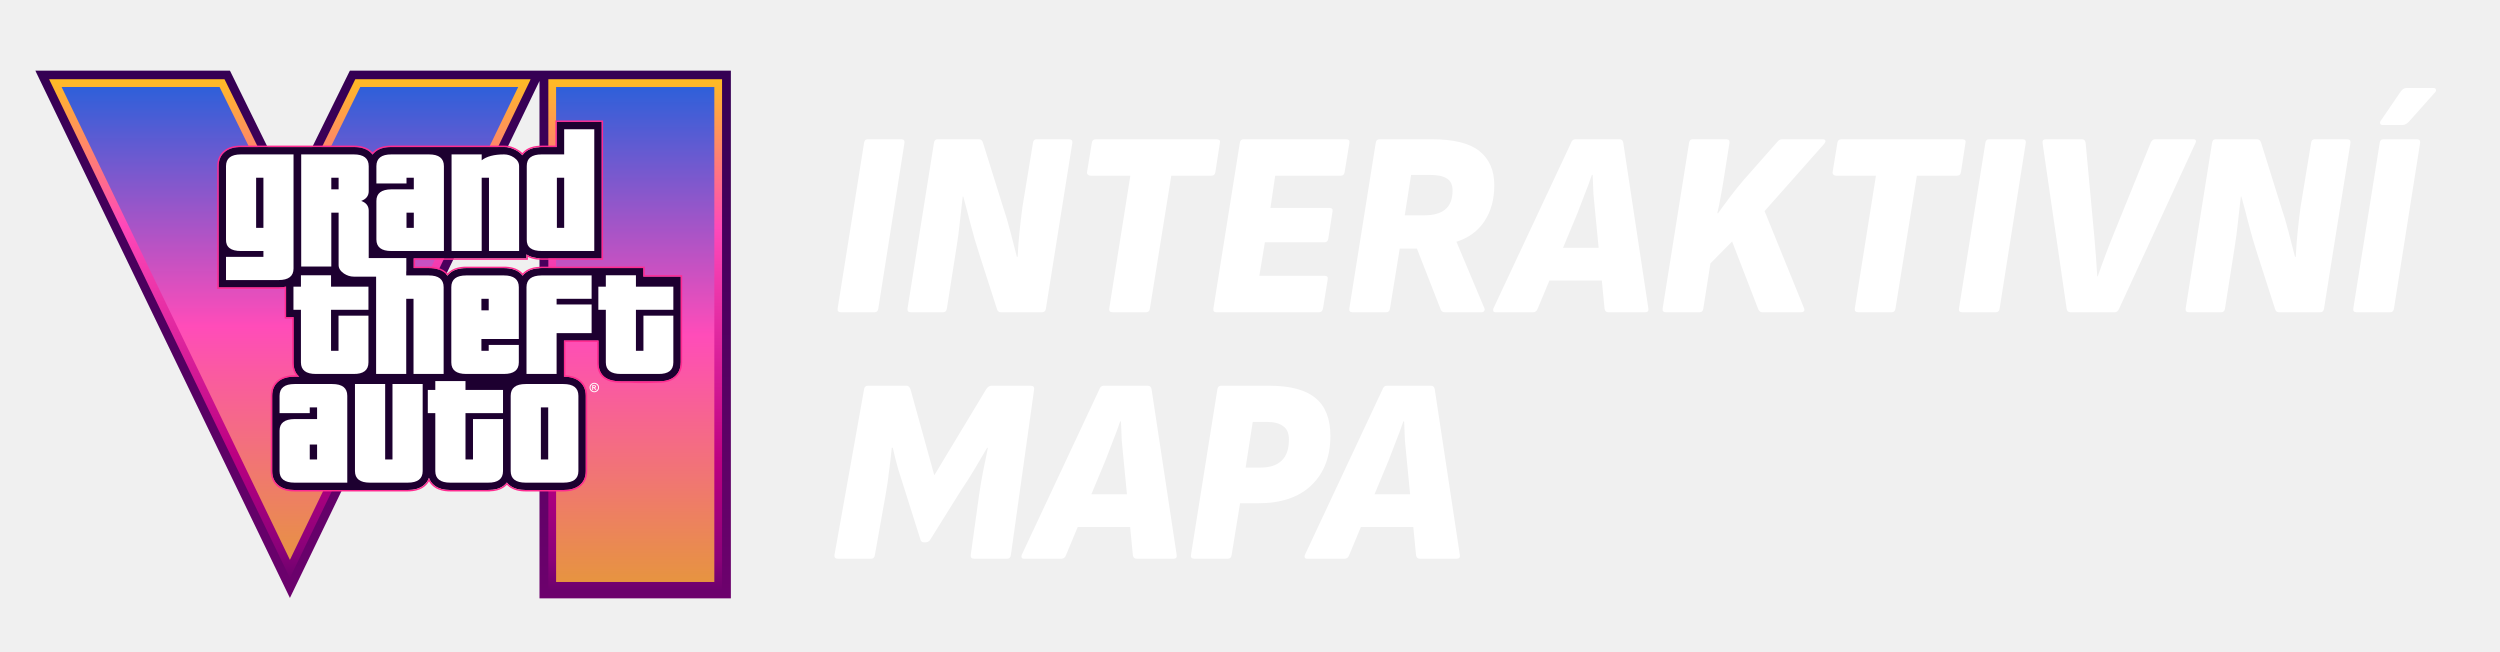
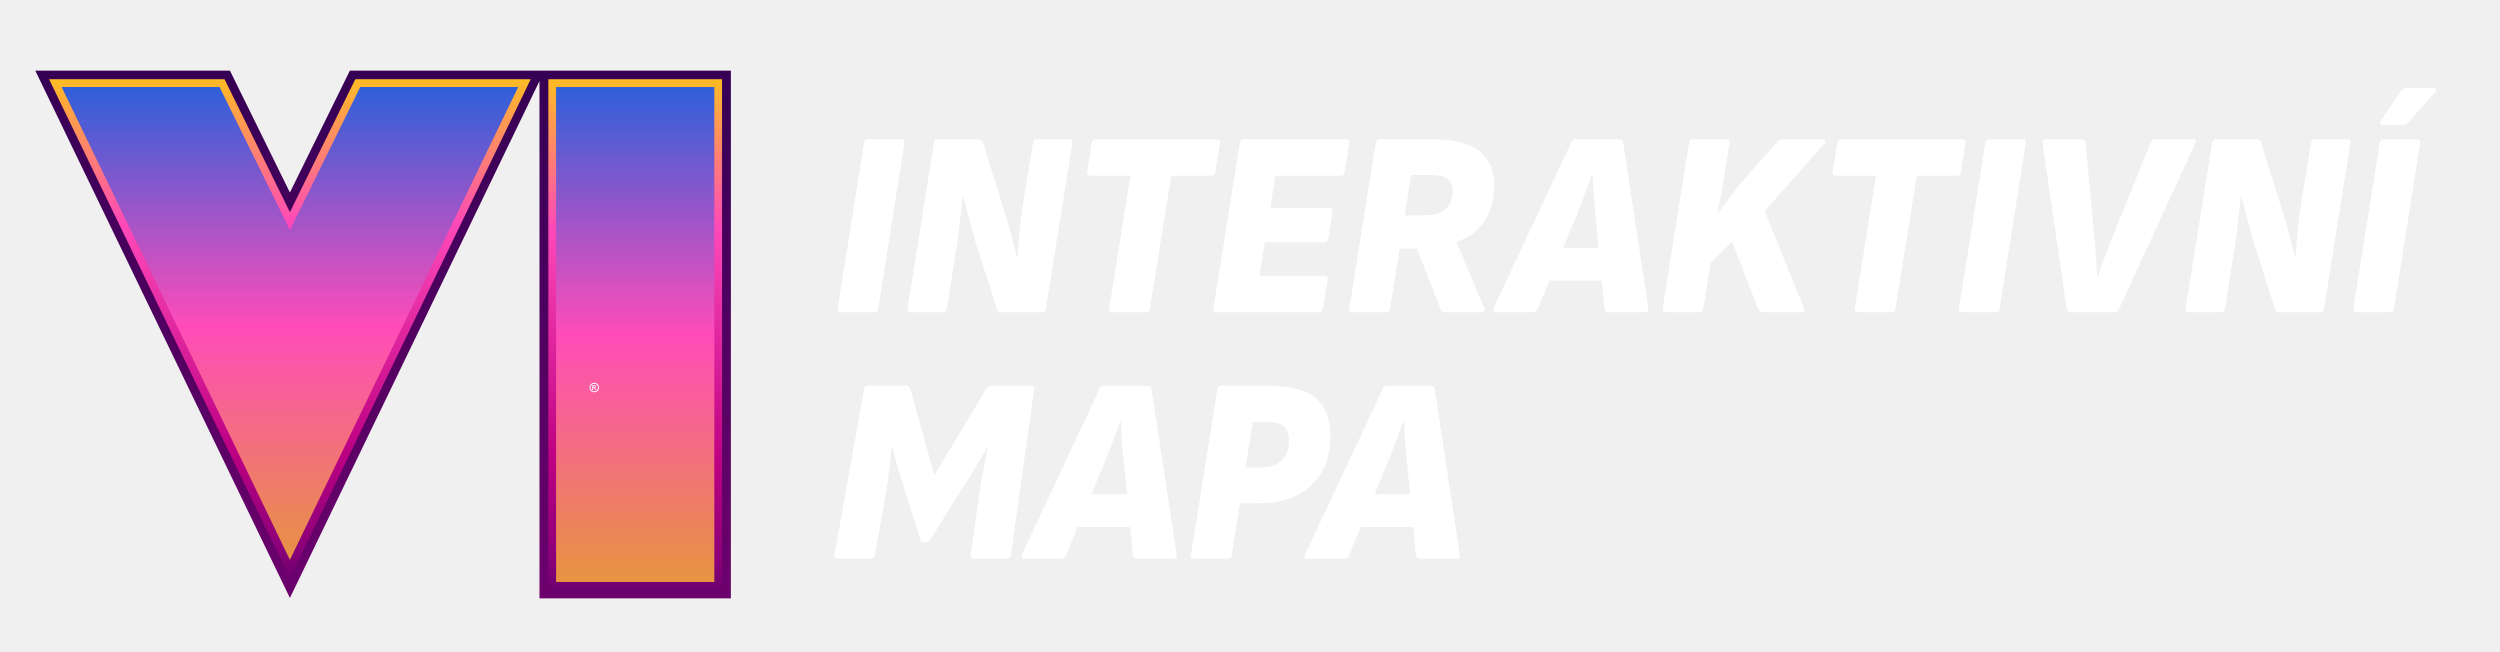
<svg xmlns="http://www.w3.org/2000/svg" width="142" height="37" viewBox="0 0 142 37" fill="none">
  <mask id="mask0_13_2778" style="mask-type:luminance" maskUnits="userSpaceOnUse" x="2" y="4" width="40" height="30">
    <path d="M40.081 5.437H32.08V32.563H40.081V5.437ZM31.362 4H41.517V34H30.643V4.602L24.623 17.07L16.467 33.963L2 4H13.055L16.467 10.935L19.879 4H30.643H30.934H31.362V4ZM16.467 30.667L28.649 5.437H20.769L16.467 14.181L12.165 5.437H4.285L16.467 30.667Z" fill="white" />
  </mask>
  <g mask="url(#mask0_13_2778)">
    <path d="M41.517 4H2V34H41.517V4Z" fill="url(#paint0_linear_13_2778)" />
  </g>
  <mask id="mask1_13_2778" style="mask-type:luminance" maskUnits="userSpaceOnUse" x="3" y="4" width="27" height="29">
    <path d="M16.467 32.315L23.978 16.759L29.791 4.718H20.324L16.467 12.558L12.61 4.718H3.143L8.956 16.759L16.467 32.315Z" fill="white" />
  </mask>
  <g mask="url(#mask1_13_2778)">
    <path d="M29.791 4.718H3.143V32.315H29.791V4.718Z" fill="url(#paint1_linear_13_2778)" />
  </g>
  <mask id="mask2_13_2778" style="mask-type:luminance" maskUnits="userSpaceOnUse" x="31" y="4" width="10" height="30">
    <path d="M40.799 4.718H31.361V33.282H40.799V4.718Z" fill="white" />
  </mask>
  <g mask="url(#mask2_13_2778)">
    <path d="M40.799 4.718H31.361V33.282H40.799V4.718Z" fill="url(#paint2_linear_13_2778)" />
  </g>
  <mask id="mask3_13_2778" style="mask-type:luminance" maskUnits="userSpaceOnUse" x="2" y="4" width="29" height="29">
    <path d="M24.179 16.856L16.467 32.83C11.906 23.384 7.346 13.939 2.785 4.493H12.749L16.467 12.05L20.184 4.493H30.148L24.179 16.856ZM16.467 31.8L29.434 4.942H20.462L16.467 13.065L12.471 4.942H3.499L16.467 31.8Z" fill="white" />
  </mask>
  <g mask="url(#mask3_13_2778)">
    <path d="M30.148 4.493H2.785V32.83H30.148V4.493Z" fill="url(#paint3_linear_13_2778)" />
  </g>
  <mask id="mask4_13_2778" style="mask-type:luminance" maskUnits="userSpaceOnUse" x="31" y="4" width="11" height="30">
    <path d="M40.574 4.943H31.586V33.057H40.574V4.943V4.943ZM31.361 4.494H41.023V33.506H31.137V4.494H31.361Z" fill="white" />
  </mask>
  <g mask="url(#mask4_13_2778)">
    <path d="M41.023 4.494H31.137V33.506H41.023V4.494Z" fill="url(#paint4_linear_13_2778)" />
  </g>
-   <path d="M38.662 20.585L38.662 20.601C38.658 20.949 38.535 21.218 38.293 21.408C38.079 21.575 37.789 21.659 37.423 21.659C37.397 21.659 37.391 21.659 37.394 21.658H35.261C34.416 21.658 33.994 21.3 33.994 20.583V19.341H32.031V21.395C32.395 21.4 32.684 21.486 32.896 21.652C33.145 21.848 33.269 22.125 33.269 22.483V26.756C33.269 27.111 33.143 27.386 32.893 27.58C32.675 27.748 32.377 27.833 31.999 27.833H29.858C29.48 27.833 29.182 27.748 28.964 27.58C28.897 27.528 28.838 27.47 28.789 27.406C28.739 27.472 28.679 27.532 28.61 27.585C28.393 27.753 28.095 27.835 27.716 27.831V27.833H25.575C25.197 27.833 24.899 27.748 24.682 27.58C24.53 27.462 24.424 27.316 24.364 27.14C24.304 27.316 24.199 27.463 24.047 27.58C23.829 27.748 23.531 27.833 23.153 27.833H16.73C16.352 27.833 16.054 27.748 15.836 27.58C15.585 27.386 15.46 27.111 15.46 26.756C15.46 25.163 15.46 23.933 15.46 22.483C15.46 22.125 15.584 21.848 15.833 21.652C16.051 21.481 16.35 21.395 16.73 21.395H16.997C16.781 21.216 16.673 20.945 16.673 20.583V18.015H16.248V16.281C16.119 16.31 15.977 16.325 15.821 16.325H12.418C12.418 14.041 12.418 11.895 12.418 9.439C12.418 9.081 12.542 8.805 12.79 8.61C13.008 8.438 13.306 8.353 13.685 8.353H20.091C20.471 8.353 20.769 8.438 20.987 8.61C21.053 8.662 21.11 8.72 21.159 8.784C21.208 8.72 21.265 8.662 21.332 8.61C21.549 8.438 21.848 8.353 22.227 8.353H28.633C28.772 8.353 28.909 8.374 29.044 8.417C29.17 8.457 29.296 8.518 29.421 8.6L29.427 8.604C29.523 8.669 29.604 8.741 29.67 8.819C29.723 8.743 29.787 8.675 29.863 8.614C30.072 8.447 30.361 8.36 30.73 8.355C30.811 8.353 30.709 8.353 30.768 8.353H31.626V6.926H34.171V14.675H30.768C30.404 14.675 30.115 14.599 29.9 14.448V14.675H23.494V15.227H24.347C24.726 15.227 25.024 15.312 25.242 15.484C25.308 15.536 25.366 15.594 25.414 15.658C25.463 15.594 25.521 15.536 25.587 15.484C25.805 15.312 26.103 15.227 26.482 15.227H28.617C28.997 15.227 29.295 15.312 29.513 15.484C29.58 15.537 29.638 15.595 29.687 15.66C29.735 15.597 29.792 15.54 29.858 15.489C30.073 15.32 30.369 15.233 30.748 15.229L30.753 15.227L36.539 15.225V15.713H38.664V20.583L38.662 20.585Z" fill-rule="evenodd" clip-rule="evenodd" fill="#1D0030" />
-   <path d="M38.745 20.619C38.741 20.797 38.707 20.957 38.643 21.097C38.575 21.244 38.476 21.368 38.345 21.471C38.23 21.561 38.095 21.629 37.939 21.673C37.786 21.718 37.615 21.74 37.425 21.74V21.739C37.415 21.739 37.405 21.739 37.396 21.739V21.739H37.391C36.613 21.771 36.06 21.763 35.757 21.739H35.263C34.364 21.739 33.915 21.354 33.915 20.583V19.422H32.114V21.316C32.272 21.324 32.416 21.347 32.546 21.385C32.7 21.431 32.834 21.499 32.948 21.588C33.083 21.694 33.184 21.822 33.252 21.973C33.319 22.122 33.352 22.292 33.352 22.482V26.756C33.352 26.945 33.318 27.113 33.251 27.262C33.182 27.411 33.08 27.539 32.944 27.644C32.827 27.735 32.689 27.802 32.53 27.848C32.373 27.892 32.197 27.914 32.001 27.914H29.86C29.664 27.914 29.488 27.892 29.331 27.848C29.172 27.802 29.034 27.735 28.917 27.644C28.88 27.616 28.846 27.586 28.815 27.555C28.807 27.547 28.799 27.539 28.792 27.531C28.783 27.54 28.775 27.549 28.766 27.557C28.734 27.589 28.699 27.62 28.662 27.649C28.545 27.739 28.407 27.807 28.247 27.851C28.113 27.887 27.964 27.908 27.8 27.912V27.914H25.577C25.381 27.914 25.205 27.892 25.049 27.848C24.89 27.802 24.752 27.735 24.634 27.644C24.552 27.58 24.483 27.509 24.425 27.429C24.404 27.399 24.384 27.369 24.366 27.337C24.349 27.369 24.329 27.399 24.308 27.429C24.25 27.509 24.181 27.58 24.099 27.644C23.982 27.735 23.843 27.802 23.684 27.848C23.528 27.892 23.352 27.914 23.155 27.914H16.732C16.536 27.914 16.36 27.892 16.203 27.848C16.044 27.802 15.906 27.735 15.789 27.644C15.653 27.539 15.551 27.411 15.482 27.262C15.415 27.113 15.381 26.945 15.381 26.756V22.482C15.381 22.292 15.414 22.122 15.481 21.973C15.549 21.822 15.65 21.694 15.785 21.588C15.902 21.496 16.041 21.427 16.201 21.381C16.357 21.336 16.535 21.314 16.732 21.314H16.809C16.757 21.246 16.714 21.171 16.681 21.087C16.623 20.942 16.594 20.774 16.594 20.583V18.096H16.169V16.379C16.132 16.385 16.094 16.39 16.055 16.394C15.979 16.402 15.902 16.406 15.823 16.406H12.339V9.438C12.339 9.248 12.372 9.079 12.439 8.93C12.507 8.779 12.608 8.651 12.742 8.545C12.86 8.453 12.998 8.384 13.157 8.339C13.314 8.294 13.491 8.271 13.688 8.271H20.094C20.491 8.271 20.806 8.363 21.039 8.545C21.074 8.573 21.108 8.603 21.139 8.635C21.147 8.642 21.154 8.65 21.161 8.658C21.169 8.65 21.176 8.642 21.183 8.635C21.215 8.603 21.248 8.573 21.284 8.545C21.401 8.453 21.539 8.384 21.699 8.339C21.855 8.294 22.032 8.271 22.229 8.271H28.635C28.783 8.271 28.928 8.294 29.07 8.339C29.137 8.36 29.204 8.387 29.271 8.42C29.334 8.45 29.398 8.487 29.464 8.53L29.472 8.534L29.476 8.536C29.526 8.571 29.573 8.607 29.616 8.645L29.616 8.646C29.633 8.661 29.65 8.677 29.667 8.693C29.678 8.68 29.689 8.668 29.701 8.655C29.736 8.618 29.774 8.583 29.815 8.55C29.927 8.46 30.061 8.392 30.216 8.346C30.367 8.3 30.539 8.276 30.732 8.273C30.733 8.273 30.734 8.274 30.735 8.274C30.745 8.272 30.757 8.271 30.77 8.271H31.547V6.844H34.255V14.756H30.77C30.582 14.756 30.412 14.736 30.26 14.696C30.16 14.67 30.068 14.635 29.984 14.592V14.756H23.578V15.145H24.349C24.546 15.145 24.723 15.168 24.879 15.213C25.039 15.258 25.177 15.328 25.294 15.42C25.33 15.447 25.363 15.477 25.395 15.509C25.402 15.517 25.409 15.524 25.417 15.532C25.424 15.524 25.431 15.517 25.439 15.509C25.47 15.477 25.504 15.447 25.539 15.42C25.656 15.327 25.794 15.258 25.954 15.213C26.111 15.168 26.287 15.145 26.484 15.145H28.62C28.817 15.145 28.993 15.168 29.15 15.213C29.309 15.258 29.448 15.327 29.565 15.42C29.601 15.448 29.635 15.478 29.667 15.51C29.674 15.518 29.682 15.526 29.69 15.534C29.697 15.527 29.703 15.52 29.71 15.513C29.742 15.482 29.775 15.452 29.81 15.425C29.925 15.334 30.062 15.265 30.221 15.219C30.373 15.175 30.545 15.151 30.737 15.148L30.742 15.146C32.702 15.144 34.662 15.144 36.623 15.144V15.631H38.748V20.616L38.745 20.619ZM24.366 27.139C24.306 27.316 24.201 27.462 24.049 27.58C23.831 27.748 23.533 27.833 23.155 27.833H16.732C16.354 27.833 16.056 27.748 15.838 27.58C15.587 27.386 15.462 27.111 15.462 26.756V22.482C15.462 22.124 15.586 21.848 15.835 21.652C16.053 21.481 16.352 21.395 16.732 21.395H16.999C16.783 21.216 16.675 20.945 16.675 20.583V18.014H16.25V16.281C16.122 16.31 15.979 16.324 15.823 16.324H12.42V9.438C12.42 9.081 12.544 8.804 12.793 8.609C13.01 8.438 13.309 8.353 13.688 8.353H20.094C20.473 8.353 20.771 8.438 20.989 8.609C21.055 8.662 21.113 8.72 21.161 8.783C21.21 8.72 21.267 8.662 21.334 8.609C21.552 8.438 21.85 8.353 22.229 8.353H28.635C28.774 8.353 28.911 8.374 29.046 8.417C29.172 8.457 29.298 8.518 29.423 8.6L29.43 8.603C29.525 8.668 29.606 8.74 29.673 8.819C29.725 8.743 29.789 8.674 29.865 8.614C30.075 8.447 30.363 8.36 30.732 8.354C30.813 8.353 30.711 8.353 30.77 8.353H31.628V6.926H34.173V14.675H30.77C30.406 14.675 30.117 14.599 29.903 14.448V14.675H23.497V15.227H24.349C24.728 15.227 25.026 15.312 25.244 15.483C25.311 15.536 25.368 15.594 25.417 15.657C25.465 15.594 25.523 15.536 25.589 15.483C25.807 15.312 26.105 15.227 26.484 15.227H28.62C28.999 15.227 29.297 15.312 29.515 15.483C29.582 15.536 29.64 15.595 29.689 15.66C29.737 15.597 29.794 15.54 29.86 15.489C30.075 15.32 30.372 15.233 30.75 15.228L30.755 15.227L36.541 15.225V15.712H38.666V20.583L38.665 20.585L38.664 20.601C38.66 20.949 38.537 21.218 38.295 21.407C38.081 21.575 37.791 21.658 37.425 21.658C37.399 21.658 37.393 21.658 37.396 21.658H35.263C34.418 21.658 33.996 21.3 33.996 20.583V19.34H32.033V21.395C32.398 21.4 32.686 21.485 32.898 21.652C33.147 21.848 33.271 22.124 33.271 22.482V26.756C33.271 27.111 33.146 27.386 32.895 27.58C32.677 27.748 32.379 27.833 32.001 27.833H29.86C29.482 27.833 29.184 27.748 28.966 27.58C28.899 27.527 28.84 27.469 28.791 27.405C28.741 27.471 28.681 27.531 28.612 27.585C28.395 27.753 28.097 27.835 27.719 27.831V27.833H25.577C25.2 27.833 24.902 27.748 24.684 27.58C24.532 27.462 24.427 27.316 24.366 27.139Z" fill-rule="evenodd" clip-rule="evenodd" fill="#FF2B90" />
-   <path d="M20.928 20.583C20.928 21.029 20.645 21.248 20.078 21.241H17.943C17.376 21.241 17.093 21.022 17.093 20.583V17.597H16.668V16.282H17.093V15.634H18.803V16.282H20.928V17.597H18.803V19.925H19.228V17.931H20.928V20.583ZM14.962 10.096H14.548V12.942H14.962V10.096ZM16.673 15.249C16.673 15.688 16.389 15.907 15.823 15.907H12.837V14.591H14.962V14.258H13.687C13.107 14.258 12.823 14.038 12.837 13.6V9.439C12.837 8.993 13.121 8.77 13.687 8.77H16.673V15.249ZM19.233 10.096H18.818V10.754H19.233V10.096ZM20.093 15.713C19.9 15.713 19.713 15.654 19.534 15.536C19.333 15.397 19.233 15.237 19.233 15.056V12.08H18.818V15.141H17.108V8.77H20.093C20.66 8.77 20.943 8.993 20.943 9.439V10.858C20.943 11.123 20.802 11.307 20.518 11.412C20.802 11.516 20.943 11.701 20.943 11.965V14.659H23.079V15.411H23.074V15.644H24.349C24.915 15.644 25.199 15.867 25.199 16.313V21.241H23.488V16.97H23.074V21.241H21.363V15.713H20.093ZM23.504 12.08H23.089V12.942H23.504V12.08ZM22.229 14.258C21.662 14.258 21.379 14.038 21.379 13.6V11.412C21.379 10.98 21.662 10.761 22.229 10.754H23.504V10.096H23.089V10.42H21.379V9.439C21.379 8.993 21.662 8.77 22.229 8.77H24.364C24.931 8.77 25.214 8.993 25.214 9.439V14.258H22.229ZM27.774 14.258V10.096H27.36V14.258H25.649V8.77H27.36V9.104C27.643 8.882 28.068 8.77 28.635 8.77C28.828 8.77 29.015 8.829 29.195 8.948C29.388 9.08 29.485 9.244 29.485 9.439V14.258H27.774ZM32.045 10.096H31.631V12.942H32.045V10.096ZM30.77 14.258C30.19 14.258 29.906 14.038 29.92 13.6V9.439C29.913 8.993 30.197 8.77 30.77 8.77H32.045V7.343H33.755V14.258H30.77ZM27.759 16.97H27.344V17.628H27.759V16.97ZM29.469 20.583C29.469 21.022 29.186 21.241 28.619 21.241H26.484C25.917 21.241 25.634 21.022 25.634 20.583V16.313C25.634 15.867 25.917 15.644 26.484 15.644H28.619C29.186 15.644 29.469 15.867 29.469 16.313V19.257H27.344V19.925H27.759V19.591H29.469V20.583ZM31.615 18.923V21.241H29.905V16.313C29.905 15.874 30.188 15.651 30.755 15.644H33.604V16.97H31.615V17.294H33.604V18.923H31.615ZM18.01 25.249H17.594V26.096H18.01V25.249ZM16.732 27.415C16.163 27.415 15.879 27.195 15.879 26.756V24.461C15.879 24.029 16.163 23.809 16.732 23.802H18.01V23.142H17.594V23.467H15.879V22.483C15.879 22.036 16.163 21.813 16.732 21.813H18.873C19.441 21.813 19.725 22.036 19.725 22.483V27.415H16.732ZM24.008 26.756C24.008 27.195 23.724 27.415 23.155 27.415H21.014C20.446 27.415 20.162 27.195 20.162 26.756V21.813H21.877V26.096H22.293V21.813H24.008V26.756ZM28.571 26.756C28.571 27.202 28.287 27.422 27.718 27.415H25.577C25.009 27.415 24.725 27.195 24.725 26.756V23.467H24.299V22.148H24.725V21.646H26.44V22.148H28.571V23.467H26.44V26.096H26.866V23.802H28.571V26.756ZM31.138 23.142H30.722V26.096H31.138V23.142ZM38.246 20.583C38.246 21.029 37.963 21.248 37.396 21.241H35.261C34.694 21.241 34.411 21.022 34.411 20.583V17.597H33.986V16.282H34.411V15.634H36.121V16.282H38.246V17.597H36.121V19.925H36.547V17.931H38.246V20.583ZM32.853 26.756C32.853 27.195 32.569 27.415 32.001 27.415H29.86C29.291 27.415 29.007 27.195 29.007 26.756V22.483C29.007 22.036 29.291 21.813 29.86 21.813H32.001C32.569 21.813 32.853 22.036 32.853 22.483V26.756Z" fill="white" />
  <path d="M33.69 21.991H33.73C33.755 21.991 33.771 21.99 33.777 21.988C33.784 21.986 33.789 21.982 33.792 21.977C33.796 21.972 33.798 21.965 33.798 21.957C33.798 21.948 33.795 21.941 33.791 21.936C33.786 21.93 33.779 21.927 33.77 21.925C33.766 21.925 33.753 21.924 33.732 21.924H33.69V21.991ZM33.907 21.86C33.868 21.821 33.815 21.797 33.755 21.797C33.696 21.797 33.642 21.821 33.603 21.86C33.564 21.898 33.54 21.952 33.54 22.012C33.54 22.071 33.564 22.125 33.603 22.164L33.603 22.164C33.642 22.203 33.696 22.227 33.755 22.227C33.815 22.227 33.868 22.203 33.907 22.164C33.946 22.125 33.97 22.071 33.97 22.012C33.97 21.952 33.946 21.898 33.907 21.86ZM33.755 21.743C33.83 21.743 33.897 21.773 33.945 21.822C33.994 21.87 34.024 21.937 34.024 22.012C34.024 22.086 33.994 22.153 33.945 22.202C33.897 22.25 33.829 22.28 33.755 22.28C33.681 22.28 33.614 22.25 33.565 22.202L33.565 22.202C33.516 22.153 33.486 22.086 33.486 22.012C33.486 21.938 33.516 21.87 33.565 21.822C33.614 21.773 33.681 21.743 33.755 21.743ZM33.637 22.143V21.88H33.749C33.777 21.88 33.797 21.882 33.81 21.887C33.823 21.892 33.833 21.9 33.841 21.912C33.849 21.924 33.852 21.938 33.852 21.954C33.852 21.974 33.847 21.99 33.835 22.003C33.824 22.016 33.806 22.024 33.783 22.027C33.795 22.034 33.804 22.041 33.811 22.049C33.819 22.057 33.829 22.072 33.842 22.092L33.874 22.143H33.81L33.772 22.086C33.758 22.065 33.749 22.052 33.744 22.047C33.739 22.042 33.733 22.038 33.728 22.036C33.722 22.034 33.713 22.033 33.701 22.033H33.69V22.143H33.637Z" fill-rule="evenodd" clip-rule="evenodd" fill="white" />
  <path d="M47.758 17.735C47.618 17.735 47.558 17.665 47.578 17.525L49.078 8.12C49.098 7.98 49.163 7.91 49.273 7.91H51.193C51.333 7.91 51.393 7.98 51.373 8.12L49.888 17.525C49.868 17.665 49.798 17.735 49.678 17.735H47.758Z" fill="white" />
  <path d="M51.728 17.735C51.588 17.735 51.528 17.665 51.548 17.525L53.048 8.12C53.068 7.98 53.133 7.91 53.243 7.91H55.598C55.718 7.91 55.798 7.98 55.838 8.12L56.948 11.675C57.118 12.175 57.268 12.68 57.398 13.19C57.528 13.69 57.648 14.155 57.758 14.585H57.803C57.823 14.125 57.858 13.655 57.908 13.175C57.958 12.685 58.013 12.215 58.073 11.765L58.673 8.12C58.693 7.98 58.758 7.91 58.868 7.91H60.713C60.863 7.91 60.928 7.98 60.908 8.12L59.408 17.525C59.388 17.665 59.318 17.735 59.198 17.735H56.843C56.723 17.735 56.648 17.665 56.618 17.525L55.643 14.495C55.443 13.885 55.268 13.285 55.118 12.695C54.968 12.105 54.833 11.595 54.713 11.165H54.683C54.633 11.635 54.578 12.12 54.518 12.62C54.468 13.12 54.403 13.61 54.323 14.09L53.783 17.525C53.763 17.665 53.693 17.735 53.573 17.735H51.728Z" fill="white" />
  <path d="M63.199 17.735C63.049 17.735 62.984 17.665 63.004 17.525L64.204 9.98H61.939C61.879 9.98 61.829 9.96 61.789 9.92C61.749 9.88 61.734 9.83 61.744 9.77L62.014 8.12C62.034 7.98 62.109 7.91 62.239 7.91H69.109C69.169 7.91 69.219 7.925 69.259 7.955C69.299 7.985 69.309 8.04 69.289 8.12L69.034 9.77C69.014 9.91 68.939 9.98 68.809 9.98H66.529L65.314 17.525C65.294 17.665 65.224 17.735 65.104 17.735H63.199Z" fill="white" />
  <path d="M69.086 17.735C68.956 17.735 68.901 17.665 68.921 17.525L70.421 8.12C70.441 7.98 70.511 7.91 70.631 7.91H76.466C76.606 7.91 76.666 7.98 76.646 8.12L76.376 9.77C76.356 9.91 76.286 9.98 76.166 9.98H72.431L72.161 11.81H75.506C75.656 11.81 75.716 11.88 75.686 12.02L75.446 13.565C75.426 13.695 75.356 13.76 75.236 13.76H71.846L71.531 15.665H75.236C75.376 15.665 75.436 15.73 75.416 15.86L75.146 17.525C75.116 17.665 75.046 17.735 74.936 17.735H69.086Z" fill="white" />
  <path d="M76.82 17.735C76.68 17.735 76.621 17.665 76.641 17.525L78.141 8.12C78.16 7.98 78.231 7.91 78.35 7.91H81.335C82.576 7.91 83.475 8.135 84.035 8.585C84.596 9.035 84.876 9.68 84.876 10.52C84.876 11.32 84.691 12 84.32 12.56C83.951 13.12 83.421 13.51 82.731 13.73V13.745L84.32 17.525C84.341 17.565 84.335 17.61 84.305 17.66C84.275 17.71 84.225 17.735 84.156 17.735H82.055C81.936 17.735 81.856 17.67 81.816 17.54L80.481 14.12H79.505L78.951 17.525C78.93 17.665 78.861 17.735 78.74 17.735H76.82ZM79.79 12.23H80.9C81.421 12.23 81.816 12.12 82.085 11.9C82.365 11.67 82.505 11.31 82.505 10.82C82.505 10.5 82.4 10.275 82.191 10.145C81.981 10.005 81.656 9.935 81.216 9.935H80.15L79.79 12.23Z" fill="white" />
  <path d="M84.943 17.735C84.883 17.735 84.843 17.715 84.823 17.675C84.803 17.635 84.803 17.585 84.823 17.525L89.233 8.12C89.283 7.98 89.363 7.91 89.473 7.91H91.993C92.113 7.91 92.183 7.98 92.203 8.12L93.628 17.525C93.648 17.665 93.588 17.735 93.448 17.735H91.348C91.228 17.735 91.158 17.665 91.138 17.525L90.613 12.125C90.573 11.765 90.538 11.4 90.508 11.03C90.488 10.66 90.473 10.295 90.463 9.935H90.418C90.298 10.295 90.163 10.66 90.013 11.03C89.873 11.4 89.733 11.765 89.593 12.125L87.343 17.525C87.293 17.665 87.208 17.735 87.088 17.735H84.943ZM87.658 15.935L88.303 14.075H91.183L91.273 15.935H87.658Z" fill="white" />
  <path d="M94.618 17.735C94.478 17.735 94.418 17.665 94.438 17.525L95.938 8.12C95.958 7.98 96.023 7.91 96.133 7.91H98.053C98.193 7.91 98.253 7.98 98.233 8.12L97.903 10.205C97.853 10.525 97.798 10.84 97.738 11.15C97.688 11.46 97.623 11.78 97.543 12.11H97.588C97.808 11.8 98.043 11.48 98.293 11.15C98.553 10.81 98.803 10.5 99.043 10.22L100.963 8.045C101.033 7.955 101.123 7.91 101.233 7.91H103.543C103.613 7.91 103.658 7.935 103.678 7.985C103.698 8.025 103.678 8.085 103.618 8.165L100.228 11.99L102.478 17.525C102.498 17.585 102.493 17.635 102.463 17.675C102.433 17.715 102.383 17.735 102.313 17.735H100.093C99.983 17.735 99.903 17.665 99.853 17.525L98.383 13.715L97.153 14.96L96.748 17.525C96.728 17.665 96.658 17.735 96.538 17.735H94.618Z" fill="white" />
  <path d="M105.548 17.735C105.398 17.735 105.333 17.665 105.353 17.525L106.553 9.98H104.288C104.228 9.98 104.178 9.96 104.138 9.92C104.098 9.88 104.083 9.83 104.093 9.77L104.363 8.12C104.383 7.98 104.458 7.91 104.588 7.91H111.458C111.518 7.91 111.568 7.925 111.608 7.955C111.648 7.985 111.658 8.04 111.638 8.12L111.383 9.77C111.363 9.91 111.288 9.98 111.158 9.98H108.878L107.663 17.525C107.643 17.665 107.573 17.735 107.453 17.735H105.548Z" fill="white" />
  <path d="M111.449 17.735C111.309 17.735 111.249 17.665 111.269 17.525L112.769 8.12C112.789 7.98 112.854 7.91 112.964 7.91H114.884C115.024 7.91 115.084 7.98 115.064 8.12L113.579 17.525C113.559 17.665 113.489 17.735 113.369 17.735H111.449Z" fill="white" />
  <path d="M117.594 17.735C117.474 17.735 117.404 17.665 117.384 17.525L116.019 8.135C115.999 7.985 116.059 7.91 116.199 7.91H118.254C118.374 7.91 118.444 7.98 118.464 8.12L118.959 13.46C118.989 13.83 119.019 14.2 119.049 14.57C119.079 14.94 119.104 15.315 119.124 15.695H119.154C119.284 15.315 119.419 14.94 119.559 14.57C119.699 14.19 119.844 13.815 119.994 13.445L122.154 8.12C122.214 7.98 122.299 7.91 122.409 7.91H124.599C124.659 7.91 124.699 7.93 124.719 7.97C124.739 8.01 124.734 8.06 124.704 8.12L120.369 17.525C120.309 17.665 120.229 17.735 120.129 17.735H117.594Z" fill="white" />
  <path d="M124.325 17.735C124.185 17.735 124.125 17.665 124.145 17.525L125.645 8.12C125.665 7.98 125.73 7.91 125.84 7.91H128.195C128.315 7.91 128.395 7.98 128.435 8.12L129.545 11.675C129.715 12.175 129.865 12.68 129.995 13.19C130.125 13.69 130.245 14.155 130.355 14.585H130.4C130.42 14.125 130.455 13.655 130.505 13.175C130.555 12.685 130.61 12.215 130.67 11.765L131.27 8.12C131.29 7.98 131.355 7.91 131.465 7.91H133.31C133.46 7.91 133.525 7.98 133.505 8.12L132.005 17.525C131.985 17.665 131.915 17.735 131.795 17.735H129.44C129.32 17.735 129.245 17.665 129.215 17.525L128.24 14.495C128.04 13.885 127.865 13.285 127.715 12.695C127.565 12.105 127.43 11.595 127.31 11.165H127.28C127.23 11.635 127.175 12.12 127.115 12.62C127.065 13.12 127 13.61 126.92 14.09L126.38 17.525C126.36 17.665 126.29 17.735 126.17 17.735H124.325Z" fill="white" />
  <path d="M133.847 17.735C133.707 17.735 133.647 17.665 133.667 17.525L135.167 8.12C135.187 7.98 135.252 7.91 135.362 7.91H137.282C137.422 7.91 137.482 7.98 137.462 8.12L135.977 17.525C135.957 17.665 135.887 17.735 135.767 17.735H133.847ZM135.332 7.1C135.262 7.1 135.217 7.075 135.197 7.025C135.177 6.965 135.187 6.91 135.227 6.86L136.352 5.21C136.452 5.07 136.562 5 136.682 5H138.227C138.307 5 138.352 5.03 138.362 5.09C138.382 5.14 138.362 5.195 138.302 5.255L136.832 6.905C136.782 6.955 136.727 7 136.667 7.04C136.607 7.08 136.537 7.1 136.457 7.1H135.332Z" fill="white" />
  <path d="M47.593 31.735C47.443 31.735 47.378 31.665 47.398 31.525L49.078 22.12C49.098 21.98 49.168 21.91 49.288 21.91H51.478C51.548 21.91 51.598 21.93 51.628 21.97C51.668 22 51.698 22.05 51.718 22.12L53.068 26.995L56.008 22.12C56.098 21.98 56.198 21.91 56.308 21.91H58.543C58.693 21.91 58.758 21.98 58.738 22.12L57.418 31.525C57.398 31.665 57.328 31.735 57.208 31.735H55.333C55.183 31.735 55.118 31.665 55.138 31.525L55.618 28.075C55.678 27.655 55.753 27.215 55.843 26.755C55.933 26.295 56.023 25.855 56.113 25.435H56.068C55.848 25.815 55.613 26.215 55.363 26.635C55.113 27.055 54.858 27.455 54.598 27.835L52.828 30.67C52.758 30.76 52.673 30.805 52.573 30.805H52.483C52.383 30.805 52.318 30.76 52.288 30.67L51.388 27.82C51.268 27.44 51.143 27.045 51.013 26.635C50.893 26.215 50.793 25.815 50.713 25.435H50.653C50.613 25.845 50.563 26.275 50.503 26.725C50.453 27.175 50.388 27.625 50.308 28.075L49.693 31.525C49.673 31.665 49.603 31.735 49.483 31.735H47.593Z" fill="white" />
  <path d="M58.151 31.735C58.091 31.735 58.051 31.715 58.031 31.675C58.011 31.635 58.011 31.585 58.031 31.525L62.441 22.12C62.491 21.98 62.571 21.91 62.681 21.91H65.201C65.321 21.91 65.391 21.98 65.411 22.12L66.836 31.525C66.856 31.665 66.796 31.735 66.656 31.735H64.556C64.436 31.735 64.366 31.665 64.346 31.525L63.821 26.125C63.781 25.765 63.746 25.4 63.716 25.03C63.696 24.66 63.681 24.295 63.671 23.935H63.626C63.506 24.295 63.371 24.66 63.221 25.03C63.081 25.4 62.941 25.765 62.801 26.125L60.551 31.525C60.501 31.665 60.416 31.735 60.296 31.735H58.151ZM60.866 29.935L61.511 28.075H64.391L64.481 29.935H60.866Z" fill="white" />
  <path d="M67.826 31.735C67.686 31.735 67.626 31.665 67.646 31.525L69.146 22.12C69.166 21.98 69.236 21.91 69.356 21.91H72.101C73.291 21.91 74.166 22.145 74.726 22.615C75.286 23.075 75.566 23.79 75.566 24.76C75.566 25.94 75.206 26.875 74.486 27.565C73.776 28.245 72.771 28.585 71.471 28.585H70.436L69.956 31.525C69.936 31.665 69.866 31.735 69.746 31.735H67.826ZM70.751 26.56H71.576C72.116 26.56 72.521 26.43 72.791 26.17C73.071 25.91 73.211 25.51 73.211 24.97C73.211 24.61 73.101 24.355 72.881 24.205C72.671 24.045 72.361 23.965 71.951 23.965H71.156L70.751 26.56Z" fill="white" />
  <path d="M74.235 31.735C74.175 31.735 74.135 31.715 74.115 31.675C74.095 31.635 74.095 31.585 74.115 31.525L78.525 22.12C78.575 21.98 78.655 21.91 78.765 21.91H81.285C81.405 21.91 81.475 21.98 81.495 22.12L82.92 31.525C82.94 31.665 82.88 31.735 82.74 31.735H80.64C80.52 31.735 80.45 31.665 80.43 31.525L79.905 26.125C79.865 25.765 79.83 25.4 79.8 25.03C79.78 24.66 79.765 24.295 79.755 23.935H79.71C79.59 24.295 79.455 24.66 79.305 25.03C79.165 25.4 79.025 25.765 78.885 26.125L76.635 31.525C76.585 31.665 76.5 31.735 76.38 31.735H74.235ZM76.95 29.935L77.595 28.075H80.475L80.565 29.935H76.95Z" fill="white" />
  <defs>
    <linearGradient id="paint0_linear_13_2778" x1="21.759" y1="4" x2="21.759" y2="34" gradientUnits="userSpaceOnUse">
      <stop stop-color="#350054" />
      <stop offset="1" stop-color="#6D016D" />
    </linearGradient>
    <linearGradient id="paint1_linear_13_2778" x1="16.467" y1="32.315" x2="16.467" y2="4.718" gradientUnits="userSpaceOnUse">
      <stop stop-color="#E6953E" />
      <stop offset="0.5" stop-color="#FF4CB9" />
      <stop offset="1" stop-color="#2B60DA" />
    </linearGradient>
    <linearGradient id="paint2_linear_13_2778" x1="36.08" y1="33.282" x2="36.08" y2="4.718" gradientUnits="userSpaceOnUse">
      <stop stop-color="#E6953E" />
      <stop offset="0.5" stop-color="#FF4CB9" />
      <stop offset="1" stop-color="#2B60DA" />
    </linearGradient>
    <linearGradient id="paint3_linear_13_2778" x1="16.467" y1="4.493" x2="16.467" y2="32.83" gradientUnits="userSpaceOnUse">
      <stop stop-color="#FFBC24" />
      <stop offset="0.29" stop-color="#FF49B9" />
      <stop offset="0.75" stop-color="#BC0082" />
      <stop offset="0.94" stop-color="#8B0179" />
      <stop offset="1" stop-color="#6D016D" />
    </linearGradient>
    <linearGradient id="paint4_linear_13_2778" x1="36.08" y1="4.494" x2="36.08" y2="33.506" gradientUnits="userSpaceOnUse">
      <stop stop-color="#FFBC24" />
      <stop offset="0.29" stop-color="#FF49B9" />
      <stop offset="0.75" stop-color="#BC0082" />
      <stop offset="0.94" stop-color="#8B0179" />
      <stop offset="1" stop-color="#6D016D" />
    </linearGradient>
  </defs>
</svg>
